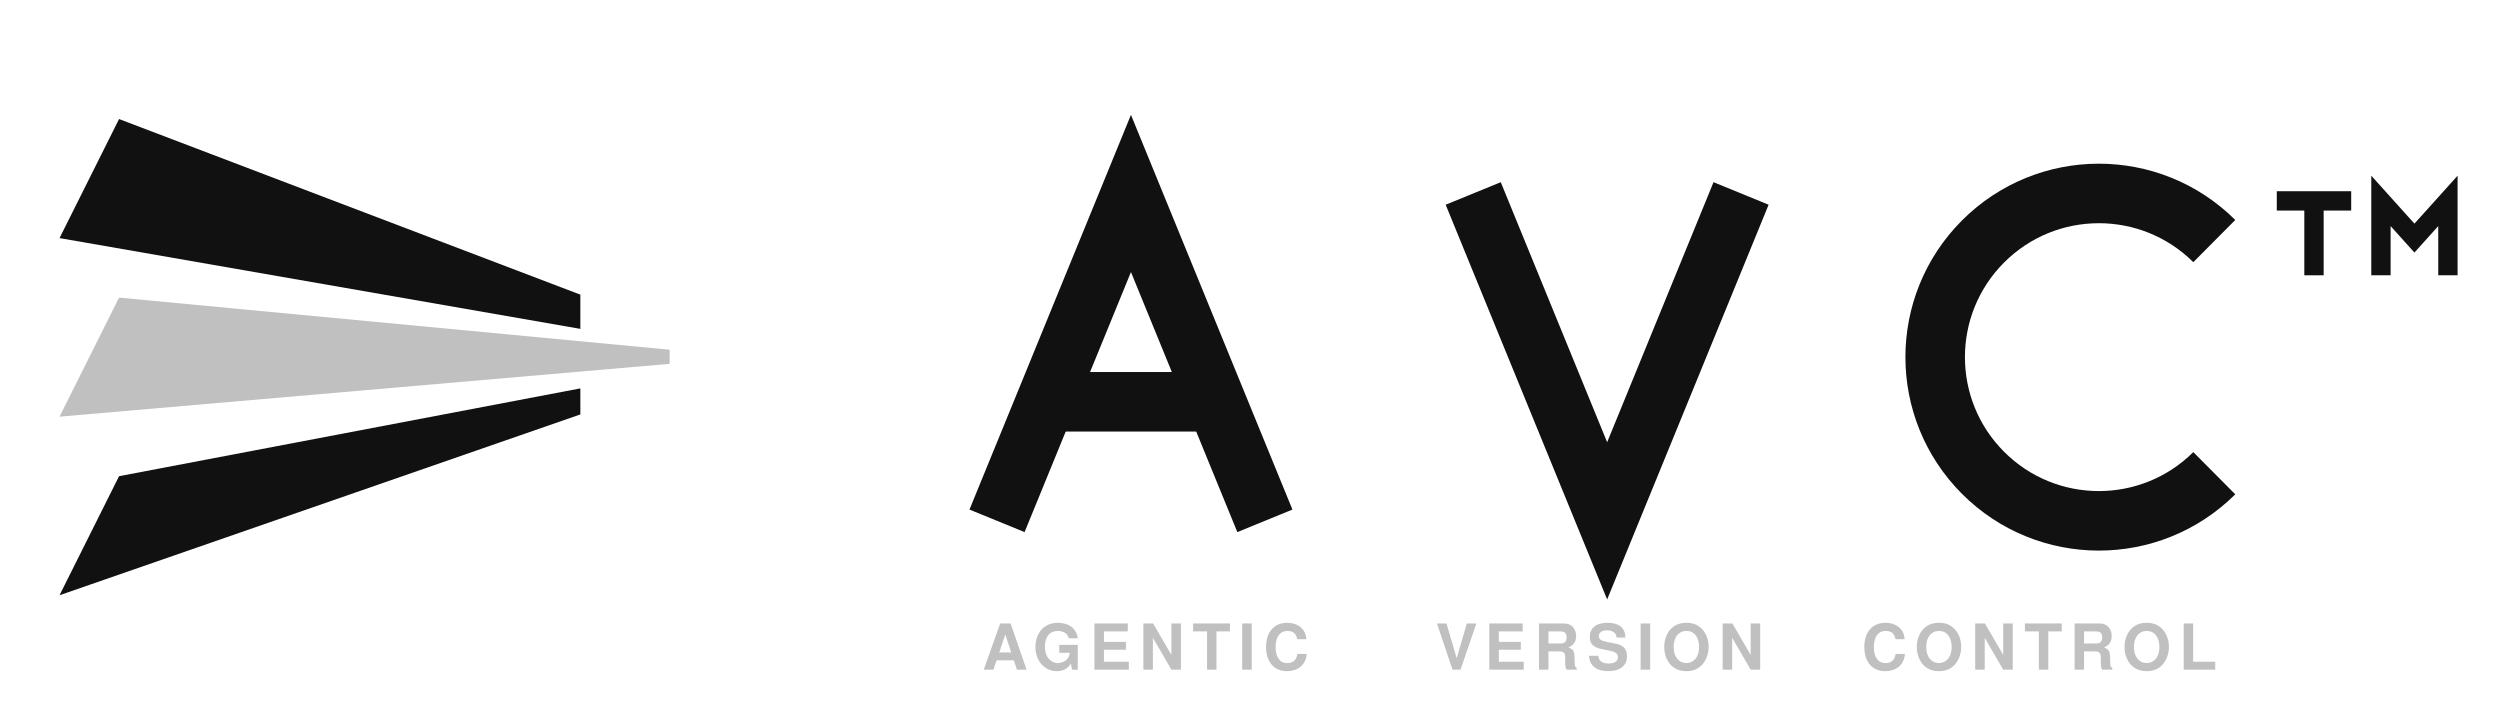
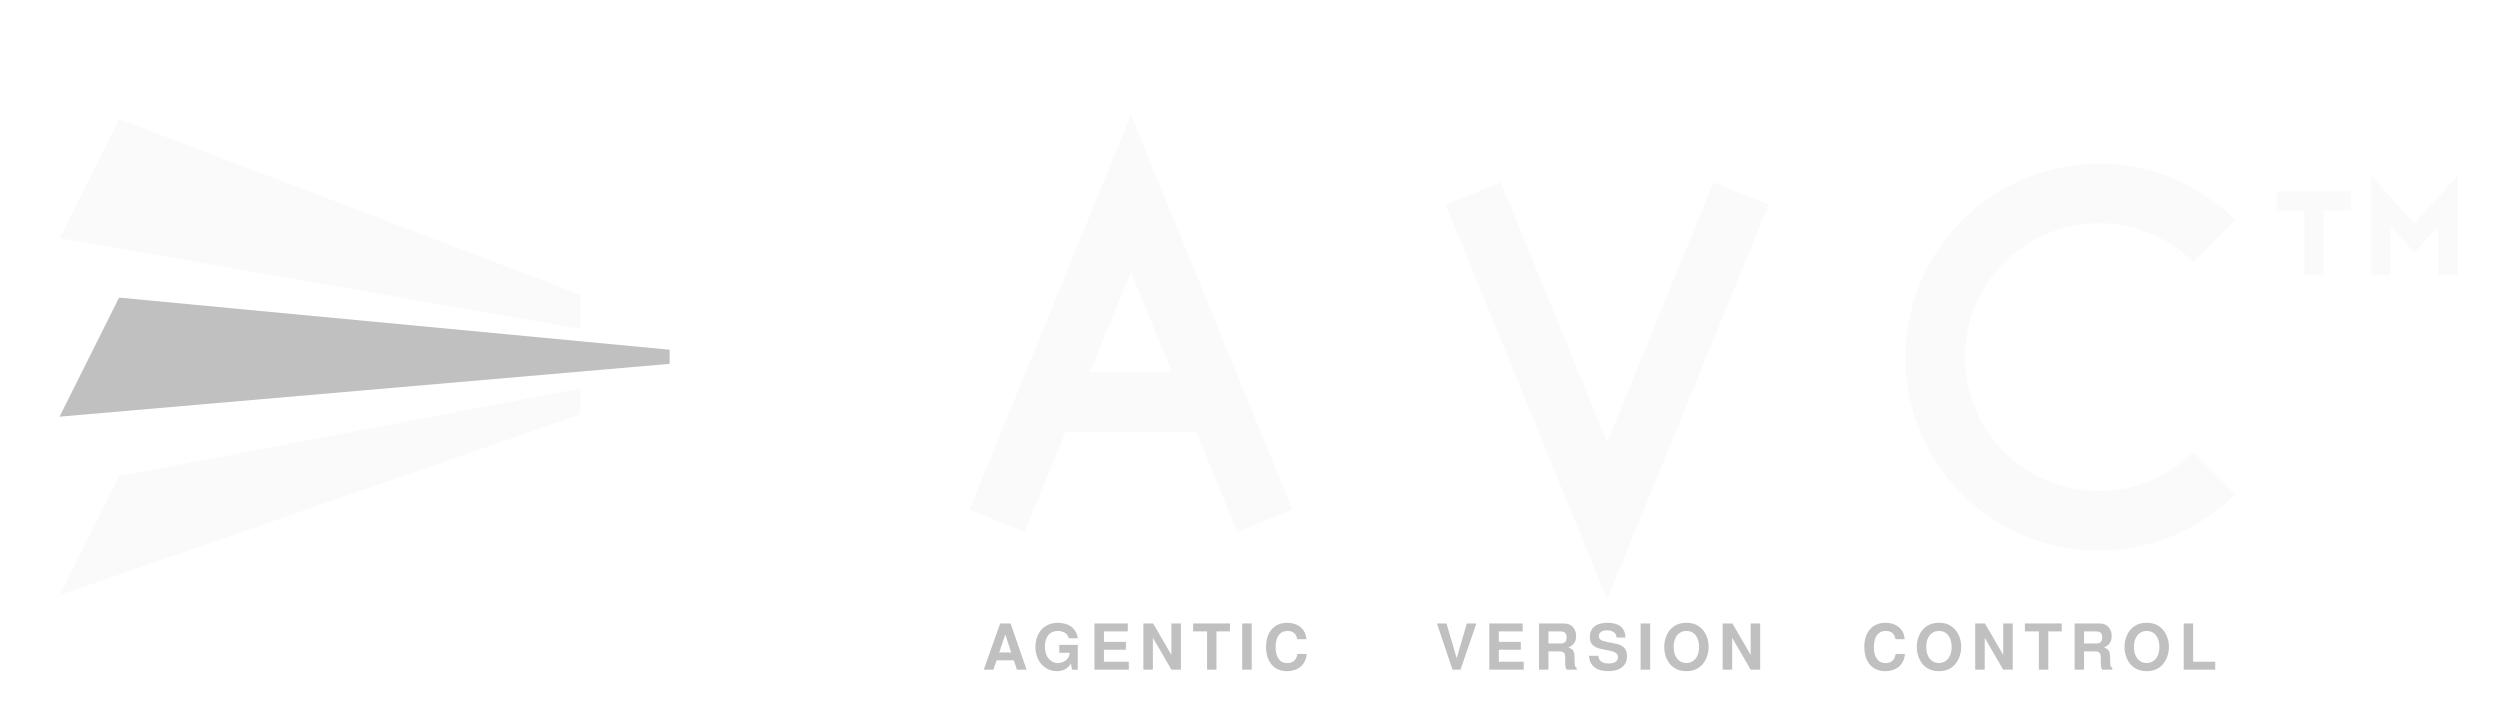
<svg xmlns="http://www.w3.org/2000/svg" width="140" height="40" viewBox="0 0 336 96">
-   <polygon points="16,16 8,32 78,44.2 78,39.6" fill="#111111" />
+   <polygon points="16,16 8,32 78,44.2 78,39.6" fill="#FAFAFA" />
  <polygon points="16,40 8,56 90,48.9 90,47" fill="#C0C0C0" />
-   <polygon points="16,64 8,80 78,55.7 78,52.2" fill="#111111" />
-   <g fill="none" stroke="#111111" stroke-width="8" stroke-linejoin="miter">
+   <polygon points="16,64 8,80 78,55.7 78,52.2" fill="#FAFAFA" />
+   <g fill="none" stroke="#FAFAFA" stroke-width="8" stroke-linejoin="miter">
    <g transform="translate(132,0)">
      <path d="M2 70 L20 26 L38 70" />
      <path d="M9 54 H31" />
    </g>
    <g transform="translate(196,0)">
      <path d="M2 26 L20 70 L38 26" />
    </g>
    <g transform="translate(260,0)">
      <path d="M37.6 32.4 A22 22 0 1 0 37.6 63.6" />
    </g>
  </g>
-   <g fill="none" stroke="#111111" stroke-width="2.6">
+   <g fill="none" stroke="#FAFAFA" stroke-width="2.6">
    <path d="M306 27 H316 M311 27 V37" />
    <path d="M320 37 V27 L324.5 32 L329 27 V37" />
  </g>
  <g font-family="'Archivo','Helvetica Neue',Helvetica,Arial,sans-serif" font-size="8.5" font-weight="600" letter-spacing="1" fill="#C0C0C0">
    <text x="132" y="90" text-anchor="start">AGENTIC</text>
    <text x="215" y="90" text-anchor="middle">VERSION</text>
    <text x="298" y="90" text-anchor="end">CONTROL</text>
  </g>
</svg>
